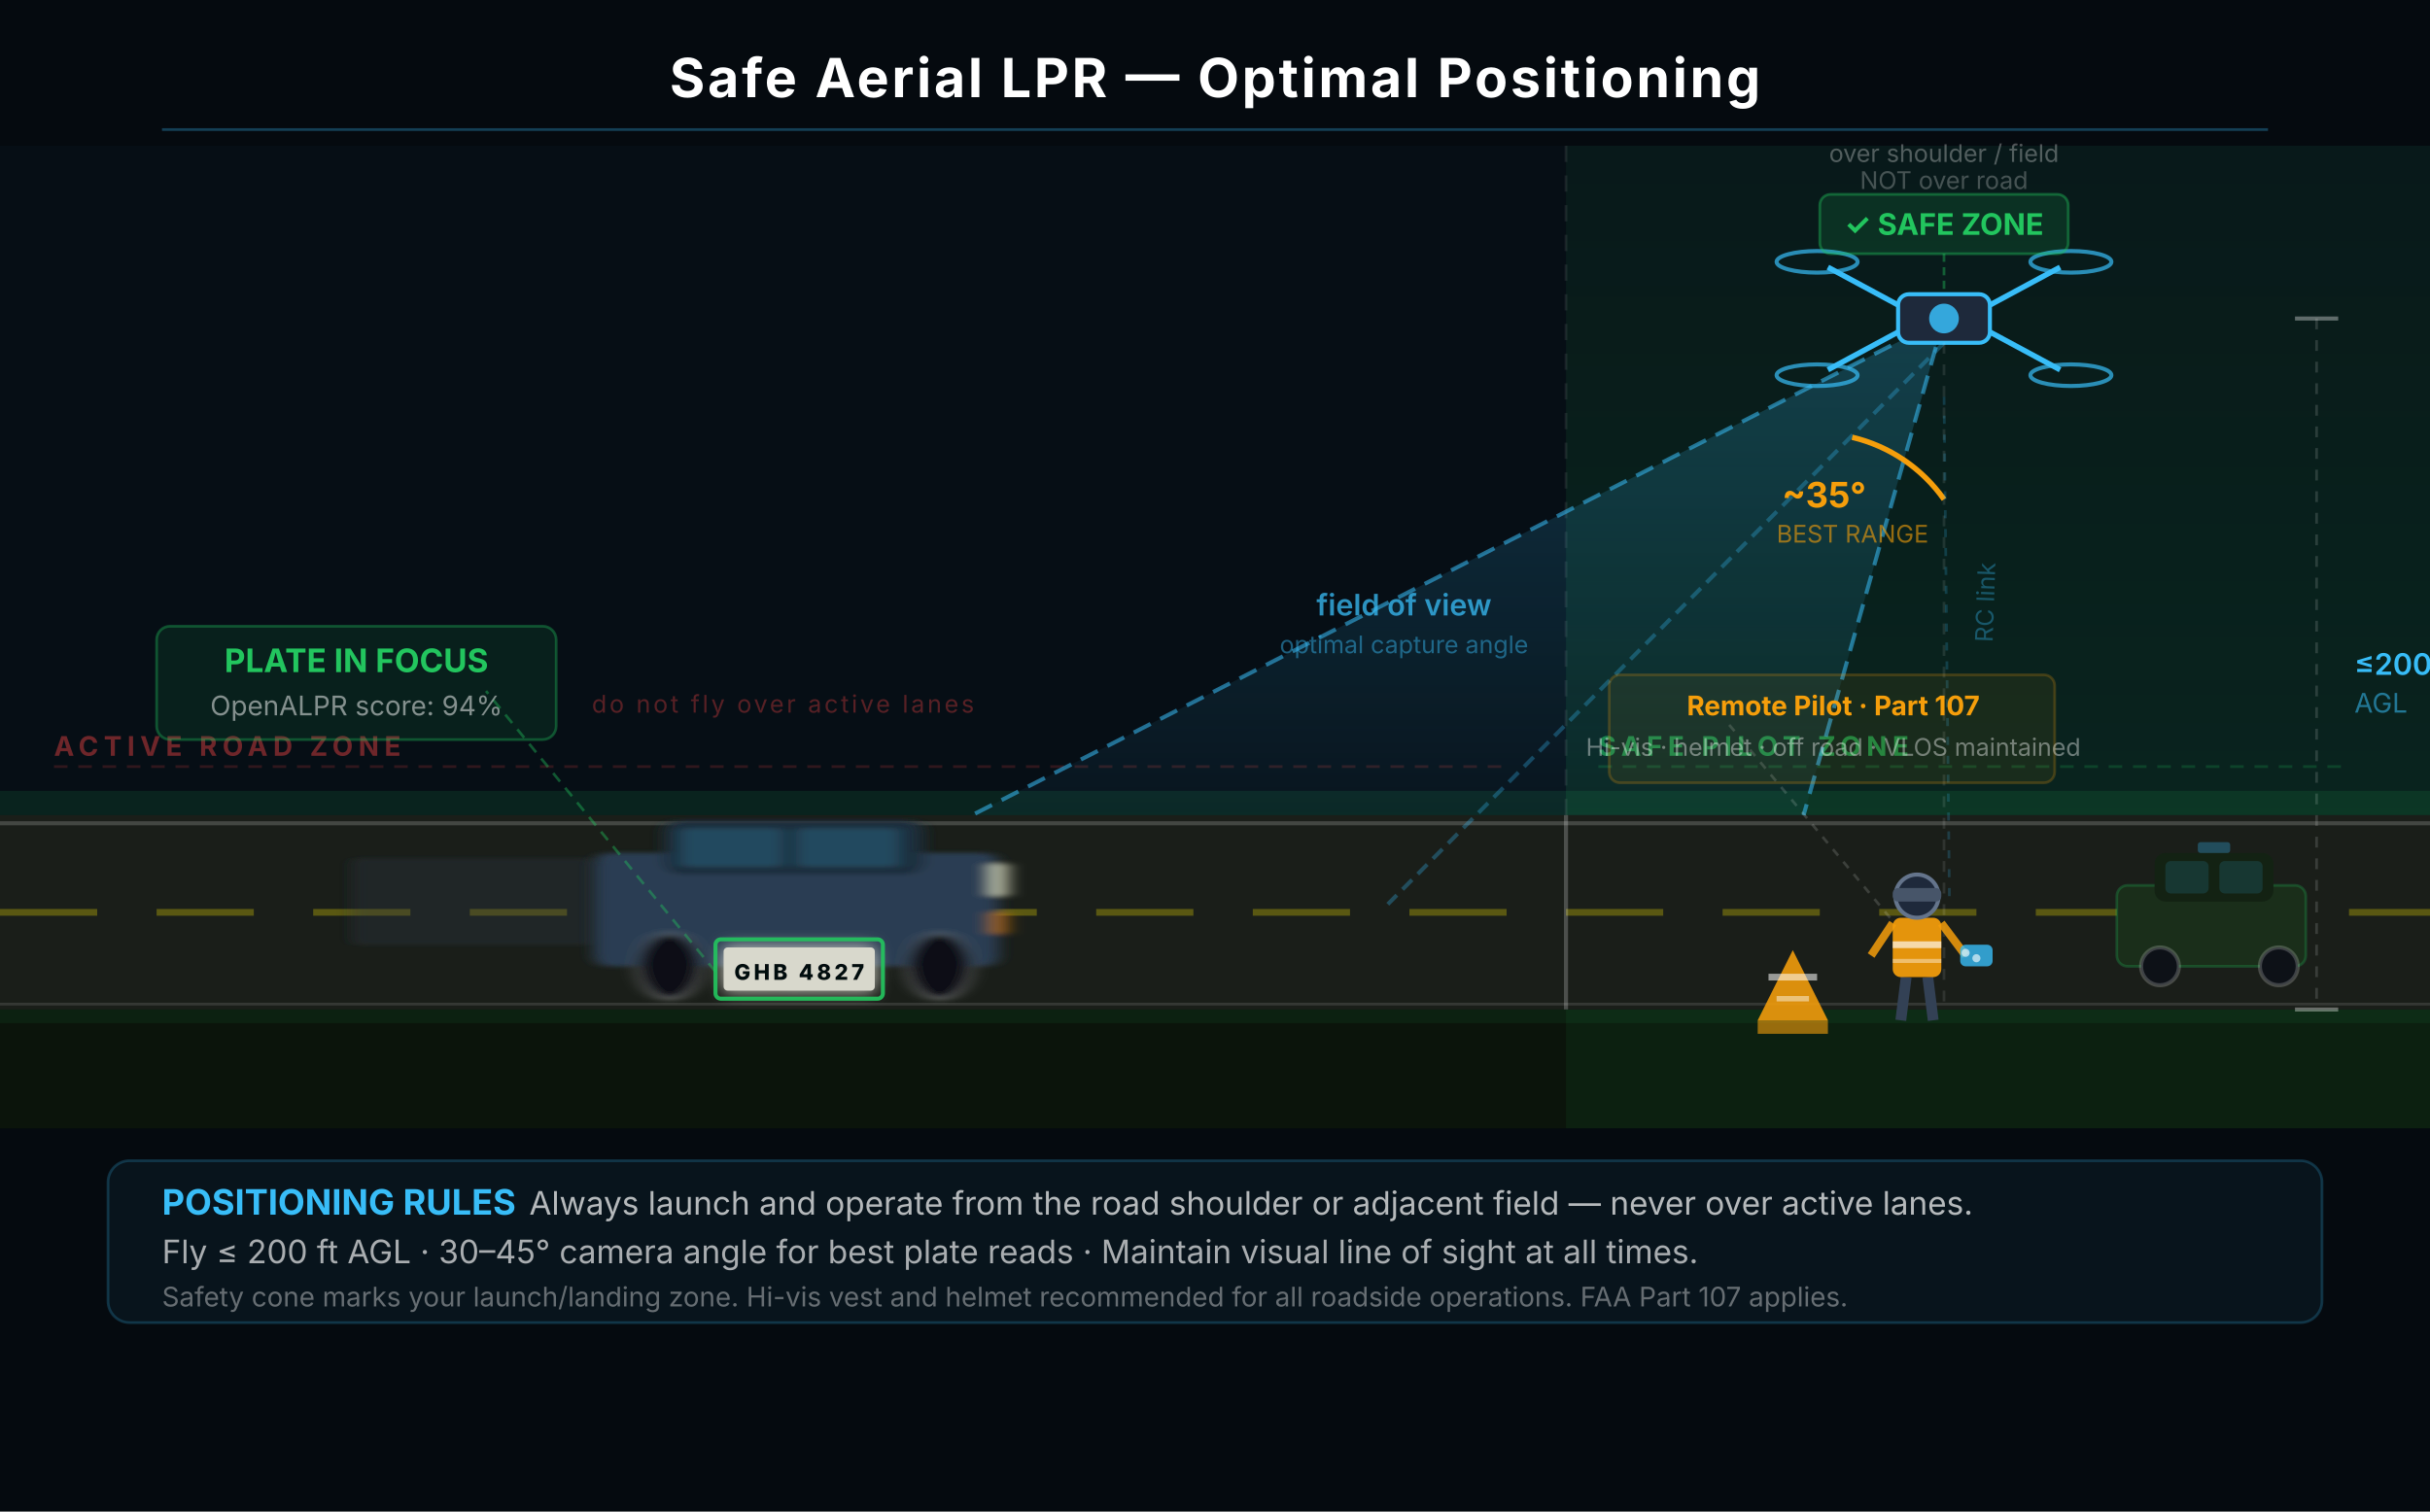
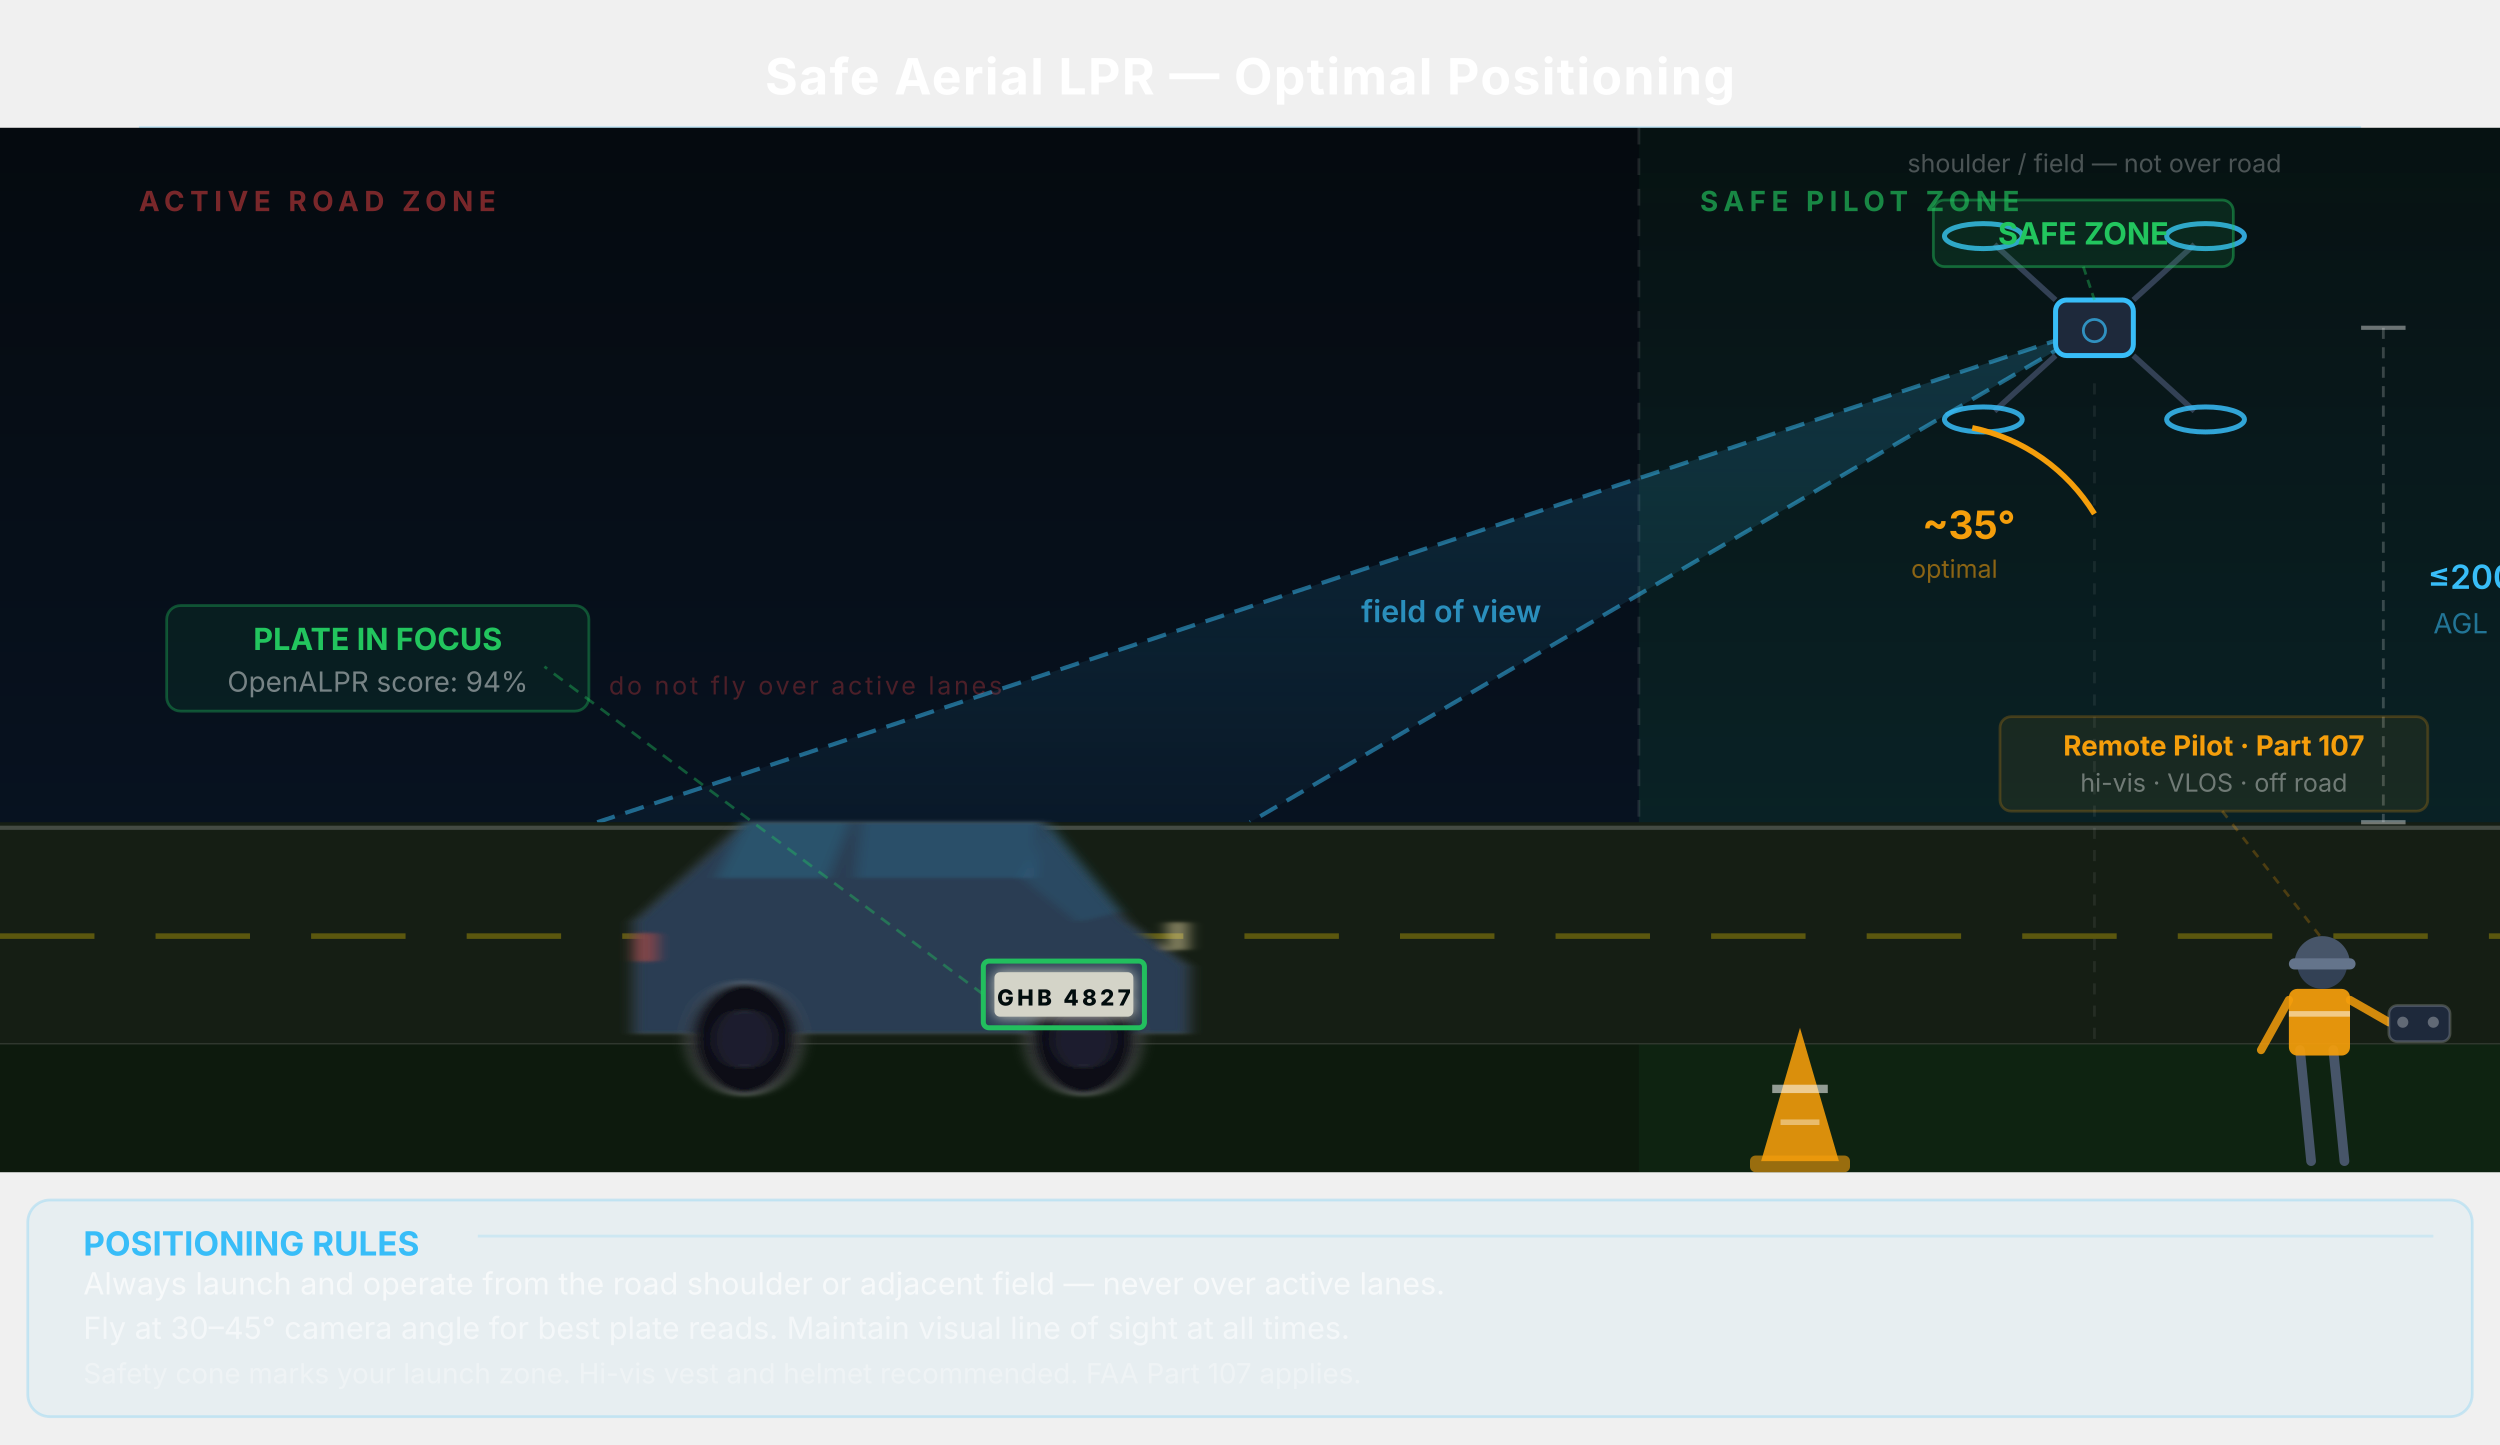
- <svg xmlns="http://www.w3.org/2000/svg" width="900" height="560" font-family="system-ui, -apple-system, sans-serif">
+ <svg xmlns="http://www.w3.org/2000/svg" width="900" height="520" font-family="system-ui,-apple-system,sans-serif">
  <defs>
-     <filter id="car-blur" x="-20%" y="-20%" width="140%" height="140%">
-       <feGaussianBlur in="SourceGraphic" stdDeviation="2.8 0.8" />
+     <filter id="blur-car" x="-15%" y="-15%" width="130%" height="130%">
+       <feGaussianBlur stdDeviation="2.4 0.7" />
    </filter>
-     <filter id="plate-glow" x="-40%" y="-40%" width="180%" height="180%">
-       <feGaussianBlur stdDeviation="3" result="blur" />
+     <filter id="glow-plate" x="-40%" y="-40%" width="180%" height="180%">
+       <feGaussianBlur stdDeviation="2.5" result="b" />
      <feMerge>
-         <feMergeNode in="blur" />
+         <feMergeNode in="b" />
        <feMergeNode in="SourceGraphic" />
      </feMerge>
    </filter>
-     <linearGradient id="fov-fill" x1="0" y1="0" x2="0" y2="1">
-       <stop offset="0%" stop-color="#38bdf8" stop-opacity="0.22" />
+     <linearGradient id="sky-grad" x1="0" y1="0" x2="0" y2="1">
+       <stop offset="0%" stop-color="#050a0f" />
+       <stop offset="100%" stop-color="#071220" />
+     </linearGradient>
+     <linearGradient id="safe-grad" x1="0" y1="0" x2="0" y2="1">
+       <stop offset="0%" stop-color="#22c55e" stop-opacity="0.04" />
+       <stop offset="100%" stop-color="#22c55e" stop-opacity="0.10" />
+     </linearGradient>
+     <linearGradient id="fov-grad" x1="0" y1="0" x2="0" y2="1">
+       <stop offset="0%" stop-color="#38bdf8" stop-opacity="0.18" />
      <stop offset="100%" stop-color="#38bdf8" stop-opacity="0.04" />
    </linearGradient>
-     <linearGradient id="safe-grad" x1="0" y1="0" x2="0" y2="1">
-       <stop offset="0%" stop-color="#22c55e" stop-opacity="0.06" />
-       <stop offset="100%" stop-color="#22c55e" stop-opacity="0.12" />
-     </linearGradient>
-     <linearGradient id="road-zone-grad" x1="0" y1="0" x2="0" y2="1">
-       <stop offset="0%" stop-color="#ef4444" stop-opacity="0.0" />
-       <stop offset="100%" stop-color="#ef4444" stop-opacity="0.06" />
-     </linearGradient>
-     <marker id="arr-blue" markerWidth="8" markerHeight="8" refX="6" refY="3" orient="auto">
-       <path d="M0,0 L0,6 L8,3 z" fill="#38bdf8" />
-     </marker>
-     <marker id="arr-green" markerWidth="8" markerHeight="8" refX="6" refY="3" orient="auto">
-       <path d="M0,0 L0,6 L8,3 z" fill="#22c55e" />
-     </marker>
-     <marker id="arr-amber" markerWidth="8" markerHeight="8" refX="6" refY="3" orient="auto">
-       <path d="M0,0 L0,6 L8,3 z" fill="#f59e0b" />
-     </marker>
  </defs>
-   <rect width="900" height="560" fill="#050a0f" />
-   <text x="450" y="36" text-anchor="middle" fill="#ffffff" font-size="20" font-weight="700" letter-spacing="1">Safe Aerial LPR — Optimal Positioning</text>
-   <line x1="60" y1="48" x2="840" y2="48" stroke="rgba(56,189,248,0.3)" stroke-width="1" />
-   <rect x="0" y="54" width="900" height="248" fill="rgba(56,189,248,0.025)" />
-   <rect x="580" y="54" width="320" height="248" fill="url(#safe-grad)" />
-   <rect x="0" y="302" width="580" height="72" fill="url(#road-zone-grad)" />
-   <rect x="0" y="293" width="900" height="9" fill="rgba(34,197,94,0.12)" rx="0" />
-   <rect x="0" y="302" width="900" height="72" fill="#151a14" />
-   <rect x="0" y="302" width="900" height="72" fill="rgba(255,255,255,0.02)" />
-   <line x1="0" y1="338" x2="900" y2="338" stroke="rgba(255,235,0,0.28)" stroke-width="2.5" stroke-dasharray="36,22" />
-   <line x1="0" y1="305" x2="900" y2="305" stroke="rgba(255,255,255,0.18)" stroke-width="1.5" />
-   <line x1="0" y1="372" x2="900" y2="372" stroke="rgba(255,255,255,0.12)" stroke-width="1" />
-   <line x1="580" y1="302" x2="580" y2="374" stroke="rgba(255,255,255,0.22)" stroke-width="1.5" />
-   <rect x="0" y="374" width="900" height="44" fill="#0b140b" />
-   <rect x="0" y="374" width="900" height="5" fill="rgba(34,197,94,0.08)" />
-   <rect x="580" y="374" width="320" height="44" fill="rgba(34,197,94,0.07)" />
-   <text x="20" y="280" fill="rgba(239,68,68,0.45)" font-size="10" font-weight="700" letter-spacing="2">ACTIVE ROAD ZONE</text>
-   <line x1="20" y1="284" x2="560" y2="284" stroke="rgba(239,68,68,0.18)" stroke-width="1" stroke-dasharray="5,4" />
-   <text x="592" y="280" fill="rgba(34,197,94,0.6)" font-size="10" font-weight="700" letter-spacing="2">SAFE PILOT ZONE</text>
-   <line x1="592" y1="284" x2="870" y2="284" stroke="rgba(34,197,94,0.2)" stroke-width="1" stroke-dasharray="5,4" />
-   <line x1="580" y1="54" x2="580" y2="302" stroke="rgba(255,255,255,0.08)" stroke-width="1" stroke-dasharray="6,5" />
-   <text x="290" y="264" text-anchor="middle" fill="rgba(239,68,68,0.35)" font-size="9" letter-spacing="1">do not fly over active lanes</text>
-   <polygon points="720,118 360,302 668,302" fill="url(#fov-fill)" />
-   <line x1="720" y1="118" x2="360" y2="302" stroke="#38bdf8" stroke-width="1.5" stroke-dasharray="7,4" opacity="0.55" />
-   <line x1="720" y1="118" x2="668" y2="302" stroke="#38bdf8" stroke-width="1.5" stroke-dasharray="7,4" opacity="0.55" />
-   <text x="520" y="228" text-anchor="middle" fill="#38bdf8" font-size="11" font-weight="600" opacity="0.75">field of view</text>
-   <text x="520" y="242" text-anchor="middle" fill="rgba(56,189,248,0.45)" font-size="9">optimal capture angle</text>
-   <rect x="130" y="318" width="90" height="32" fill="rgba(40,55,70,0.35)" rx="3" filter="url(#car-blur)" />
-   <g filter="url(#car-blur)">
-     <rect x="220" y="316" width="150" height="42" fill="#2b3e52" rx="5" />
-     <rect x="246" y="304" width="96" height="20" fill="#1e2f3e" rx="5" />
-     <rect x="252" y="307" width="38" height="14" fill="rgba(56,189,248,0.18)" rx="2" />
-     <rect x="295" y="307" width="38" height="14" fill="rgba(56,189,248,0.18)" rx="2" />
-     <rect x="366" y="320" width="8" height="12" fill="rgba(255,255,220,0.55)" rx="1" />
-     <rect x="366" y="338" width="8" height="8" fill="rgba(255,140,0,0.4)" rx="1" />
-     <circle cx="248" cy="358" r="12" fill="#0d1117" stroke="rgba(255,255,255,0.15)" stroke-width="2" />
-     <circle cx="348" cy="358" r="12" fill="#0d1117" stroke="rgba(255,255,255,0.15)" stroke-width="2" />
+   <text x="450" y="34" text-anchor="middle" fill="#fff" font-size="18" font-weight="700" letter-spacing="0.5">Safe Aerial LPR — Optimal Positioning</text>
+   <line x1="50" y1="46" x2="850" y2="46" stroke="rgba(56,189,248,0.3)" stroke-width="1" />
+   <rect x="0" y="46" width="900" height="252" fill="url(#sky-grad)" />
+   <rect x="590" y="46" width="310" height="330" fill="url(#safe-grad)" />
+   <text x="50" y="76" fill="rgba(239,68,68,0.5)" font-size="10" font-weight="700" letter-spacing="2">ACTIVE ROAD ZONE</text>
+   <text x="612" y="76" fill="rgba(34,197,94,0.65)" font-size="10" font-weight="700" letter-spacing="2">SAFE PILOT ZONE</text>
+   <line x1="590" y1="46" x2="590" y2="378" stroke="rgba(255,255,255,0.1)" stroke-width="1" stroke-dasharray="6,5" />
+   <text x="290" y="250" text-anchor="middle" fill="rgba(239,68,68,0.3)" font-size="9" letter-spacing="1">do not fly over active lanes</text>
+   <polygon points="754,118 215,296 450,296" fill="url(#fov-grad)" />
+   <line x1="754" y1="118" x2="215" y2="296" stroke="#38bdf8" stroke-width="1.5" stroke-dasharray="7,4" opacity="0.5" />
+   <line x1="754" y1="118" x2="450" y2="296" stroke="#38bdf8" stroke-width="1.5" stroke-dasharray="7,4" opacity="0.5" />
+   <text x="490" y="224" fill="#38bdf8" font-size="11" font-weight="600" opacity="0.7">field of view</text>
+   <rect x="0" y="296" width="900" height="82" fill="#111a10" />
+   <rect x="0" y="296" width="900" height="82" fill="rgba(255,255,255,0.018)" />
+   <line x1="0" y1="298" x2="900" y2="298" stroke="rgba(255,255,255,0.2)" stroke-width="1.5" />
+   <line x1="0" y1="376" x2="900" y2="376" stroke="rgba(255,255,255,0.12)" stroke-width="1" />
+   <line x1="0" y1="337" x2="900" y2="337" stroke="rgba(255,220,0,0.3)" stroke-width="2" stroke-dasharray="34,22" />
+   <rect x="0" y="376" width="900" height="46" fill="#0d1a0d" />
+   <rect x="590" y="376" width="310" height="46" fill="rgba(34,197,94,0.06)" />
+   <g filter="url(#blur-car)">
+     <path d="M228,372 L428,372 L428,348 L406,332 L376,296 L268,296 L246,316 L228,332 Z" fill="#2b3e52" stroke="rgba(255,255,255,0.06)" stroke-width="1" />
+     <polygon points="268,296 306,296 298,316 258,316" fill="rgba(56,189,248,0.16)" />
+     <polygon points="310,296 374,296 372,316 308,316" fill="rgba(56,189,248,0.14)" />
+     <polygon points="378,296 404,328 388,332 368,316" fill="rgba(56,189,248,0.10)" />
+     <circle cx="268" cy="374" r="20" fill="#0d1117" stroke="rgba(255,255,255,0.16)" stroke-width="2" />
+     <circle cx="268" cy="374" r="10" fill="#1a1a2e" stroke="rgba(255,255,255,0.08)" stroke-width="1" />
+     <circle cx="390" cy="374" r="20" fill="#0d1117" stroke="rgba(255,255,255,0.16)" stroke-width="2" />
+     <circle cx="390" cy="374" r="10" fill="#1a1a2e" stroke="rgba(255,255,255,0.08)" stroke-width="1" />
+     <rect x="420" y="332" width="8" height="10" rx="1" fill="rgba(255,240,180,0.45)" />
+     <rect x="228" y="336" width="8" height="10" rx="1" fill="rgba(255,80,60,0.4)" />
  </g>
-   <g filter="url(#plate-glow)">
-     <rect x="268" y="351" width="56" height="16" fill="#d8d8cc" rx="1.5" />
-     <text x="296" y="363" text-anchor="middle" fill="#050a0f" font-size="8" font-weight="800" letter-spacing="1.2">GHB 4827</text>
+   <g filter="url(#glow-plate)">
+     <rect x="358" y="350" width="50" height="16" rx="2" fill="#d4d4c8" />
+     <text x="383" y="362" text-anchor="middle" fill="#050a0f" font-size="8" font-weight="800" letter-spacing="1.2">GHB 4827</text>
  </g>
-   <rect x="265" y="348" width="62" height="22" fill="none" stroke="#22c55e" stroke-width="1.5" rx="2" opacity="0.9" />
-   <line x1="265" y1="360" x2="180" y2="256" stroke="rgba(34,197,94,0.4)" stroke-width="1" stroke-dasharray="4,3" />
-   <rect x="58" y="232" width="148" height="42" fill="rgba(34,197,94,0.1)" rx="5" stroke="rgba(34,197,94,0.35)" stroke-width="1" />
-   <text x="132" y="249" text-anchor="middle" fill="#22c55e" font-size="12" font-weight="700">PLATE IN FOCUS</text>
-   <text x="132" y="265" text-anchor="middle" fill="rgba(255,255,255,0.5)" font-size="10">OpenALPR score: 94%</text>
-   <rect x="703" y="109" width="34" height="18" fill="#1e293b" rx="4" stroke="#38bdf8" stroke-width="1.5" />
-   <circle cx="720" cy="118" r="5.5" fill="#38bdf8" opacity="0.85" />
-   <line x1="703" y1="113" x2="677" y2="99" stroke="#38bdf8" stroke-width="2" />
-   <line x1="737" y1="113" x2="763" y2="99" stroke="#38bdf8" stroke-width="2" />
-   <line x1="703" y1="123" x2="677" y2="137" stroke="#38bdf8" stroke-width="2" />
-   <line x1="737" y1="123" x2="763" y2="137" stroke="#38bdf8" stroke-width="2" />
-   <ellipse cx="673" cy="97" rx="15" ry="4" fill="none" stroke="#38bdf8" stroke-width="1.5" opacity="0.7" />
-   <ellipse cx="767" cy="97" rx="15" ry="4" fill="none" stroke="#38bdf8" stroke-width="1.5" opacity="0.7" />
-   <ellipse cx="673" cy="139" rx="15" ry="4" fill="none" stroke="#38bdf8" stroke-width="1.5" opacity="0.7" />
-   <ellipse cx="767" cy="139" rx="15" ry="4" fill="none" stroke="#38bdf8" stroke-width="1.5" opacity="0.7" />
-   <rect x="674" y="72" width="92" height="22" fill="rgba(34,197,94,0.14)" rx="4" stroke="rgba(34,197,94,0.4)" stroke-width="1" />
-   <text x="720" y="87" text-anchor="middle" fill="#22c55e" font-size="11" font-weight="700">✓ SAFE ZONE</text>
-   <line x1="720" y1="94" x2="720" y2="109" stroke="rgba(34,197,94,0.4)" stroke-width="1" stroke-dasharray="3,2" />
-   <text x="720" y="60" text-anchor="middle" fill="rgba(255,255,255,0.3)" font-size="9">over shoulder / field</text>
-   <text x="720" y="70" text-anchor="middle" fill="rgba(255,255,255,0.25)" font-size="9">NOT over road</text>
-   <line x1="720" y1="127" x2="720" y2="374" stroke="rgba(255,255,255,0.1)" stroke-width="1" stroke-dasharray="4,4" />
-   <line x1="720" y1="127" x2="514" y2="335" stroke="rgba(56,189,248,0.3)" stroke-width="1.5" stroke-dasharray="5,3" />
-   <path d="M 720 185 A 58 58 0 0 0 686 162" fill="none" stroke="#f59e0b" stroke-width="2" />
-   <text x="660" y="188" fill="#f59e0b" font-size="13" font-weight="700">~35°</text>
-   <text x="658" y="201" fill="rgba(245,158,11,0.6)" font-size="9">BEST RANGE</text>
-   <line x1="858" y1="118" x2="858" y2="374" stroke="rgba(255,255,255,0.14)" stroke-width="1" stroke-dasharray="4,4" />
-   <line x1="850" y1="118" x2="866" y2="118" stroke="rgba(255,255,255,0.35)" stroke-width="1.5" />
-   <line x1="850" y1="374" x2="866" y2="374" stroke="rgba(255,255,255,0.35)" stroke-width="1.5" />
-   <text x="872" y="250" fill="#38bdf8" font-size="11" font-weight="600">≤200 ft</text>
-   <text x="872" y="264" fill="rgba(56,189,248,0.55)" font-size="10">AGL</text>
-   <g transform="translate(820,350)">
-     <rect x="-36" y="-22" width="70" height="30" fill="#1a2e1a" rx="4" stroke="rgba(34,197,94,0.25)" stroke-width="1" />
-     <rect x="-22" y="-34" width="44" height="18" fill="#132213" rx="4" />
-     <rect x="-18" y="-31" width="16" height="12" fill="rgba(56,189,248,0.14)" rx="2" />
-     <rect x="2" y="-31" width="16" height="12" fill="rgba(56,189,248,0.14)" rx="2" />
-     <circle cx="-20" cy="8" r="7" fill="#0d1117" stroke="rgba(255,255,255,0.2)" stroke-width="1.5" />
-     <circle cx="24" cy="8" r="7" fill="#0d1117" stroke="rgba(255,255,255,0.2)" stroke-width="1.5" />
-     <rect x="-6" y="-38" width="12" height="4" fill="rgba(56,189,248,0.3)" rx="1" />
+   <rect x="354" y="346" width="58" height="24" rx="2" fill="none" stroke="#22c55e" stroke-width="1.8" opacity="0.95" />
+   <line x1="354" y1="358" x2="196" y2="240" stroke="rgba(34,197,94,0.4)" stroke-width="1" stroke-dasharray="4,3" />
+   <rect x="60" y="218" width="152" height="38" rx="5" fill="rgba(34,197,94,0.08)" stroke="rgba(34,197,94,0.35)" stroke-width="1" />
+   <text x="136" y="234" text-anchor="middle" fill="#22c55e" font-size="11" font-weight="700">PLATE IN FOCUS</text>
+   <text x="136" y="249" text-anchor="middle" fill="rgba(255,255,255,0.45)" font-size="10">OpenALPR score: 94%</text>
+   <g transform="translate(754,118)">
+     <rect x="-14" y="-10" width="28" height="20" rx="4" fill="#1e293b" stroke="#38bdf8" stroke-width="1.8" />
+     <circle cx="0" cy="1" r="4" fill="none" stroke="#38bdf8" stroke-width="1" opacity="0.7" />
+     <line x1="-14" y1="-10" x2="-36" y2="-30" stroke="#334155" stroke-width="2" />
+     <line x1="14" y1="-10" x2="36" y2="-30" stroke="#334155" stroke-width="2" />
+     <line x1="-14" y1="10" x2="-36" y2="30" stroke="#334155" stroke-width="2" />
+     <line x1="14" y1="10" x2="36" y2="30" stroke="#334155" stroke-width="2" />
+     <ellipse cx="-40" cy="-33" rx="14" ry="4.5" fill="none" stroke="#38bdf8" stroke-width="1.8" opacity="0.85" />
+     <ellipse cx="40" cy="-33" rx="14" ry="4.5" fill="none" stroke="#38bdf8" stroke-width="1.8" opacity="0.85" />
+     <ellipse cx="-40" cy="33" rx="14" ry="4.5" fill="none" stroke="#38bdf8" stroke-width="1.8" opacity="0.85" />
+     <ellipse cx="40" cy="33" rx="14" ry="4.5" fill="none" stroke="#38bdf8" stroke-width="1.8" opacity="0.85" />
  </g>
-   <g transform="translate(664,378)">
-     <polygon points="0,-26 13,0 -13,0" fill="#f59e0b" opacity="0.88" />
-     <rect x="-13" y="0" width="26" height="5" fill="#f59e0b" opacity="0.6" />
-     <line x1="-9" y1="-16" x2="9" y2="-16" stroke="white" stroke-width="2.5" opacity="0.55" />
-     <line x1="-6" y1="-8" x2="6" y2="-8" stroke="white" stroke-width="2" opacity="0.45" />
-   </g>
-   <g transform="translate(710,368)">
-     <line x1="-4" y1="-6" x2="-6" y2="10" stroke="#334155" stroke-width="4" />
-     <line x1="4" y1="-6" x2="6" y2="10" stroke="#334155" stroke-width="4" />
-     <rect x="-9" y="-28" width="18" height="22" fill="#f59e0b" rx="3" opacity="0.92" />
-     <line x1="-9" y1="-18" x2="9" y2="-18" stroke="rgba(255,255,255,0.65)" stroke-width="2.5" />
-     <line x1="-9" y1="-12" x2="9" y2="-12" stroke="rgba(255,255,255,0.4)" stroke-width="1.5" />
-     <line x1="-9" y1="-26" x2="-17" y2="-14" stroke="#f59e0b" stroke-width="3" opacity="0.85" />
-     <line x1="9" y1="-26" x2="18" y2="-14" stroke="#f59e0b" stroke-width="3" opacity="0.85" />
-     <rect x="16" y="-18" width="12" height="8" fill="#38bdf8" rx="2" opacity="0.8" />
-     <circle cx="18" cy="-15" r="1.5" fill="rgba(255,255,255,0.6)" />
-     <circle cx="22" cy="-13" r="1.5" fill="rgba(255,255,255,0.6)" />
-     <circle cx="0" cy="-36" r="8" fill="#1e293b" stroke="#64748b" stroke-width="1.5" />
-     <rect x="-9" y="-39" width="18" height="5" fill="#475569" rx="2" />
-   </g>
-   <line x1="722" y1="332" x2="720" y2="145" stroke="rgba(56,189,248,0.2)" stroke-width="1" stroke-dasharray="3,4" />
-   <text x="738" y="238" fill="rgba(56,189,248,0.35)" font-size="9" transform="rotate(-88,738,238)">RC link</text>
-   <line x1="700" y1="340" x2="640" y2="268" stroke="rgba(255,255,255,0.15)" stroke-width="1" stroke-dasharray="3,3" />
-   <rect x="596" y="250" width="165" height="40" fill="rgba(245,158,11,0.07)" rx="4" stroke="rgba(245,158,11,0.22)" stroke-width="1" />
-   <text x="679" y="265" text-anchor="middle" fill="#f59e0b" font-size="10" font-weight="700">Remote Pilot · Part 107</text>
-   <text x="679" y="280" text-anchor="middle" fill="rgba(255,255,255,0.4)" font-size="9">Hi-vis · helmet · off road · VLOS maintained</text>
-   <rect x="40" y="430" width="820" height="60" fill="rgba(56,189,248,0.06)" rx="8" stroke="rgba(56,189,248,0.22)" stroke-width="1" />
-   <text x="60" y="450" fill="#38bdf8" font-size="13" font-weight="700">POSITIONING RULES</text>
-   <text x="196" y="450" fill="rgba(255,255,255,0.7)" font-size="12">Always launch and operate from the road shoulder or adjacent field — never over active lanes.</text>
-   <text x="60" y="468" fill="rgba(255,255,255,0.65)" font-size="12">Fly ≤ 200 ft AGL · 30–45° camera angle for best plate reads · Maintain visual line of sight at all times.</text>
-   <text x="60" y="484" fill="rgba(255,255,255,0.38)" font-size="10">Safety cone marks your launch/landing zone. Hi-vis vest and helmet recommended for all roadside operations. FAA Part 107 applies.</text>
+   <rect x="696" y="72" width="108" height="24" rx="4" fill="rgba(34,197,94,0.12)" stroke="rgba(34,197,94,0.45)" stroke-width="1" />
+   <text x="750" y="88" text-anchor="middle" fill="#22c55e" font-size="11" font-weight="700">SAFE ZONE</text>
+   <line x1="750" y1="96" x2="754" y2="108" stroke="rgba(34,197,94,0.4)" stroke-width="1" stroke-dasharray="3,2" />
+   <text x="754" y="62" text-anchor="middle" fill="rgba(255,255,255,0.28)" font-size="9">shoulder / field — not over road</text>
+   <path d="M 754 185 A 68 68 0 0 0 710 154" fill="none" stroke="#f59e0b" stroke-width="2" />
+   <text x="692" y="194" fill="#f59e0b" font-size="14" font-weight="700">~35°</text>
+   <text x="688" y="208" fill="rgba(245,158,11,0.55)" font-size="9">optimal</text>
+   <line x1="754" y1="138" x2="754" y2="376" stroke="rgba(255,255,255,0.07)" stroke-width="1" stroke-dasharray="4,4" />
+   <line x1="858" y1="118" x2="858" y2="296" stroke="rgba(255,255,255,0.2)" stroke-width="1" stroke-dasharray="4,3" />
+   <line x1="850" y1="118" x2="866" y2="118" stroke="rgba(255,255,255,0.4)" stroke-width="1.5" />
+   <line x1="850" y1="296" x2="866" y2="296" stroke="rgba(255,255,255,0.4)" stroke-width="1.5" />
+   <text x="874" y="212" fill="#38bdf8" font-size="12" font-weight="600">≤200 ft</text>
+   <text x="876" y="228" fill="rgba(56,189,248,0.55)" font-size="10">AGL</text>
+   <line x1="832" y1="418" x2="828" y2="378" stroke="#475569" stroke-width="3.5" stroke-linecap="round" />
+   <line x1="844" y1="418" x2="840" y2="378" stroke="#475569" stroke-width="3.5" stroke-linecap="round" />
+   <rect x="824" y="356" width="22" height="24" rx="3" fill="#f59e0b" opacity="0.92" />
+   <line x1="824" y1="365" x2="846" y2="365" stroke="rgba(255,255,255,0.5)" stroke-width="2" />
+   <line x1="824" y1="360" x2="814" y2="378" stroke="#f59e0b" stroke-width="3" stroke-linecap="round" opacity="0.85" />
+   <line x1="846" y1="360" x2="860" y2="368" stroke="#f59e0b" stroke-width="3" stroke-linecap="round" opacity="0.85" />
+   <rect x="860" y="362" width="22" height="13" rx="3" fill="#1e293b" stroke="rgba(255,255,255,0.2)" stroke-width="1" />
+   <circle cx="865" cy="368" r="2" fill="rgba(255,255,255,0.3)" />
+   <circle cx="876" cy="368" r="2" fill="rgba(255,255,255,0.3)" />
+   <circle cx="836" cy="347" r="9" fill="#334155" />
+   <path d="M826,347 A10,10 0 0,1 846,347" fill="#475569" />
+   <rect x="824" y="345" width="24" height="4" rx="2" fill="#64748b" />
+   <rect x="720" y="258" width="154" height="34" rx="4" fill="rgba(245,158,11,0.07)" stroke="rgba(245,158,11,0.22)" stroke-width="1" />
+   <text x="797" y="272" text-anchor="middle" fill="#f59e0b" font-size="10" font-weight="700">Remote Pilot · Part 107</text>
+   <text x="797" y="285" text-anchor="middle" fill="rgba(255,255,255,0.38)" font-size="9">hi-vis · VLOS · off road</text>
+   <line x1="800" y1="292" x2="836" y2="338" stroke="rgba(245,158,11,0.25)" stroke-width="1" stroke-dasharray="3,3" />
+   <polygon points="648,370 662,418 634,418" fill="#f59e0b" opacity="0.88" />
+   <line x1="638" y1="392" x2="658" y2="392" stroke="rgba(255,255,255,0.55)" stroke-width="3" />
+   <line x1="641" y1="404" x2="655" y2="404" stroke="rgba(255,255,255,0.4)" stroke-width="2" />
+   <rect x="630" y="416" width="36" height="6" rx="2" fill="#f59e0b" opacity="0.6" />
+   <rect x="10" y="432" width="880" height="78" rx="8" fill="rgba(56,189,248,0.05)" stroke="rgba(56,189,248,0.22)" stroke-width="1" />
+   <text x="30" y="452" fill="#38bdf8" font-size="12" font-weight="700">POSITIONING RULES</text>
+   <line x1="172" y1="445" x2="876" y2="445" stroke="rgba(56,189,248,0.15)" stroke-width="1" />
+   <text x="30" y="466" fill="rgba(255,255,255,0.65)" font-size="11">Always launch and operate from the road shoulder or adjacent field — never over active lanes.</text>
+   <text x="30" y="482" fill="rgba(255,255,255,0.55)" font-size="11">Fly at 30–45° camera angle for best plate reads. Maintain visual line of sight at all times.</text>
+   <text x="30" y="498" fill="rgba(255,255,255,0.32)" font-size="10">Safety cone marks your launch zone. Hi-vis vest and helmet recommended. FAA Part 107 applies.</text>
</svg>
